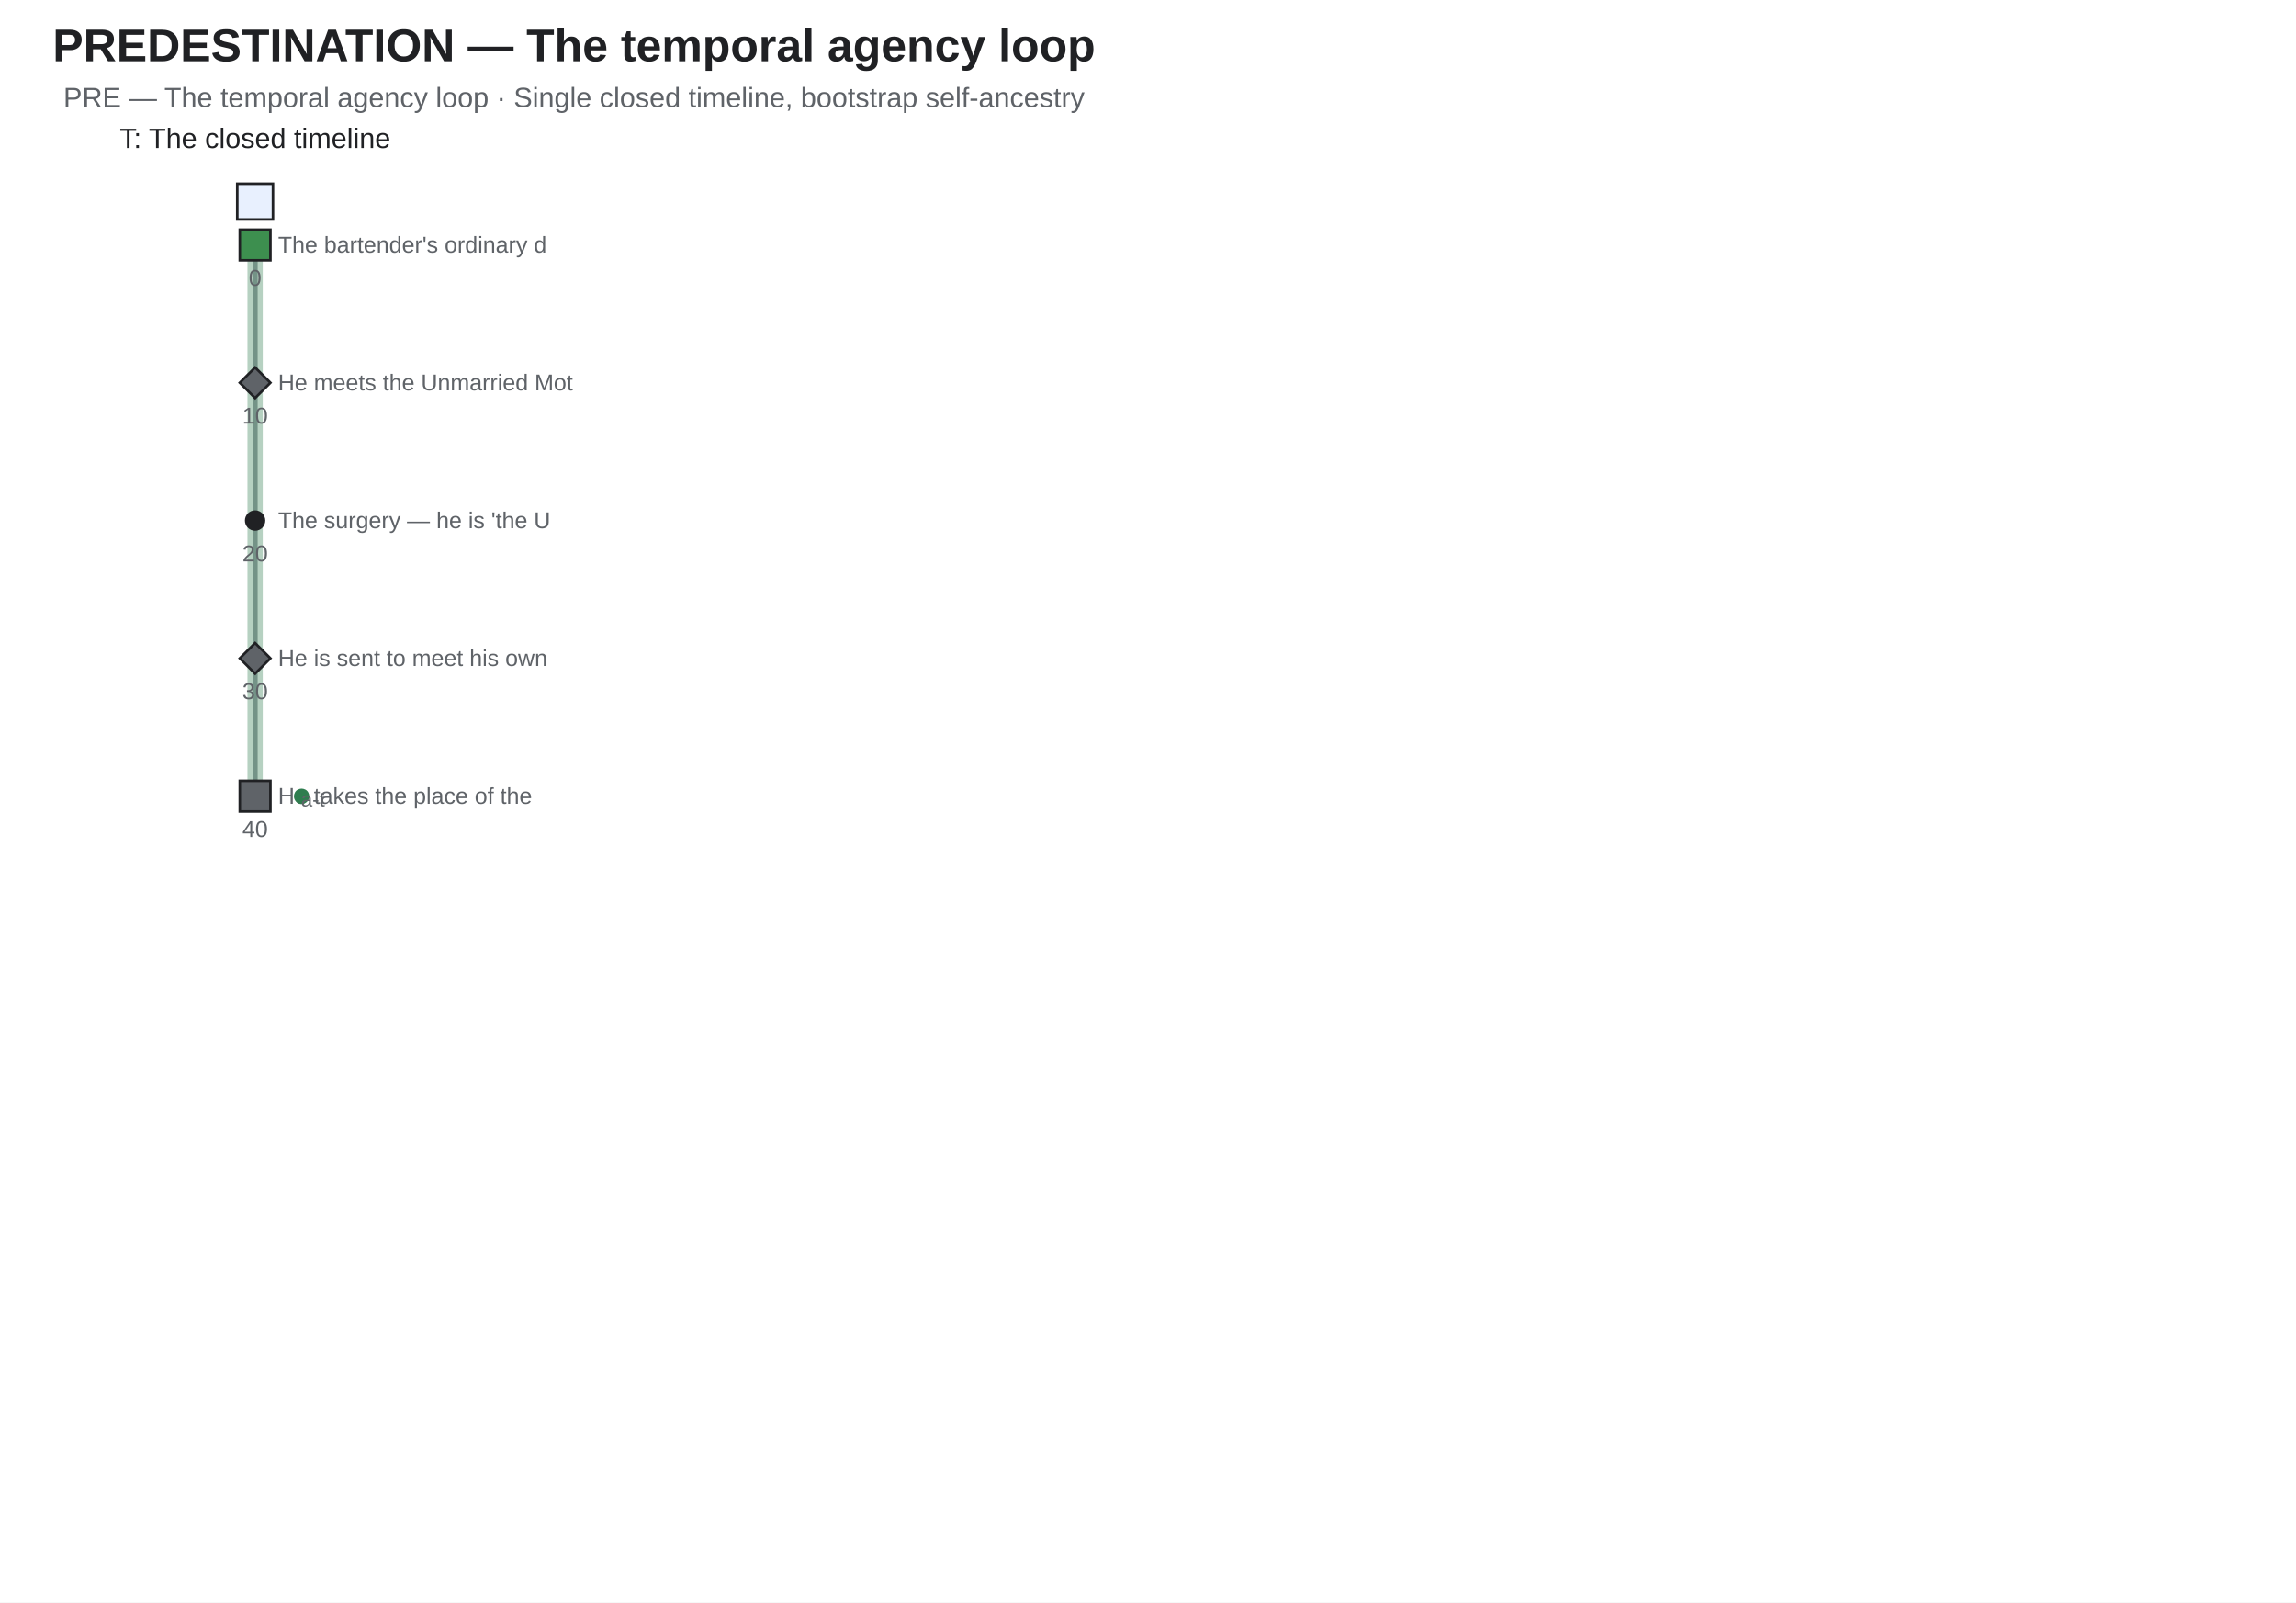
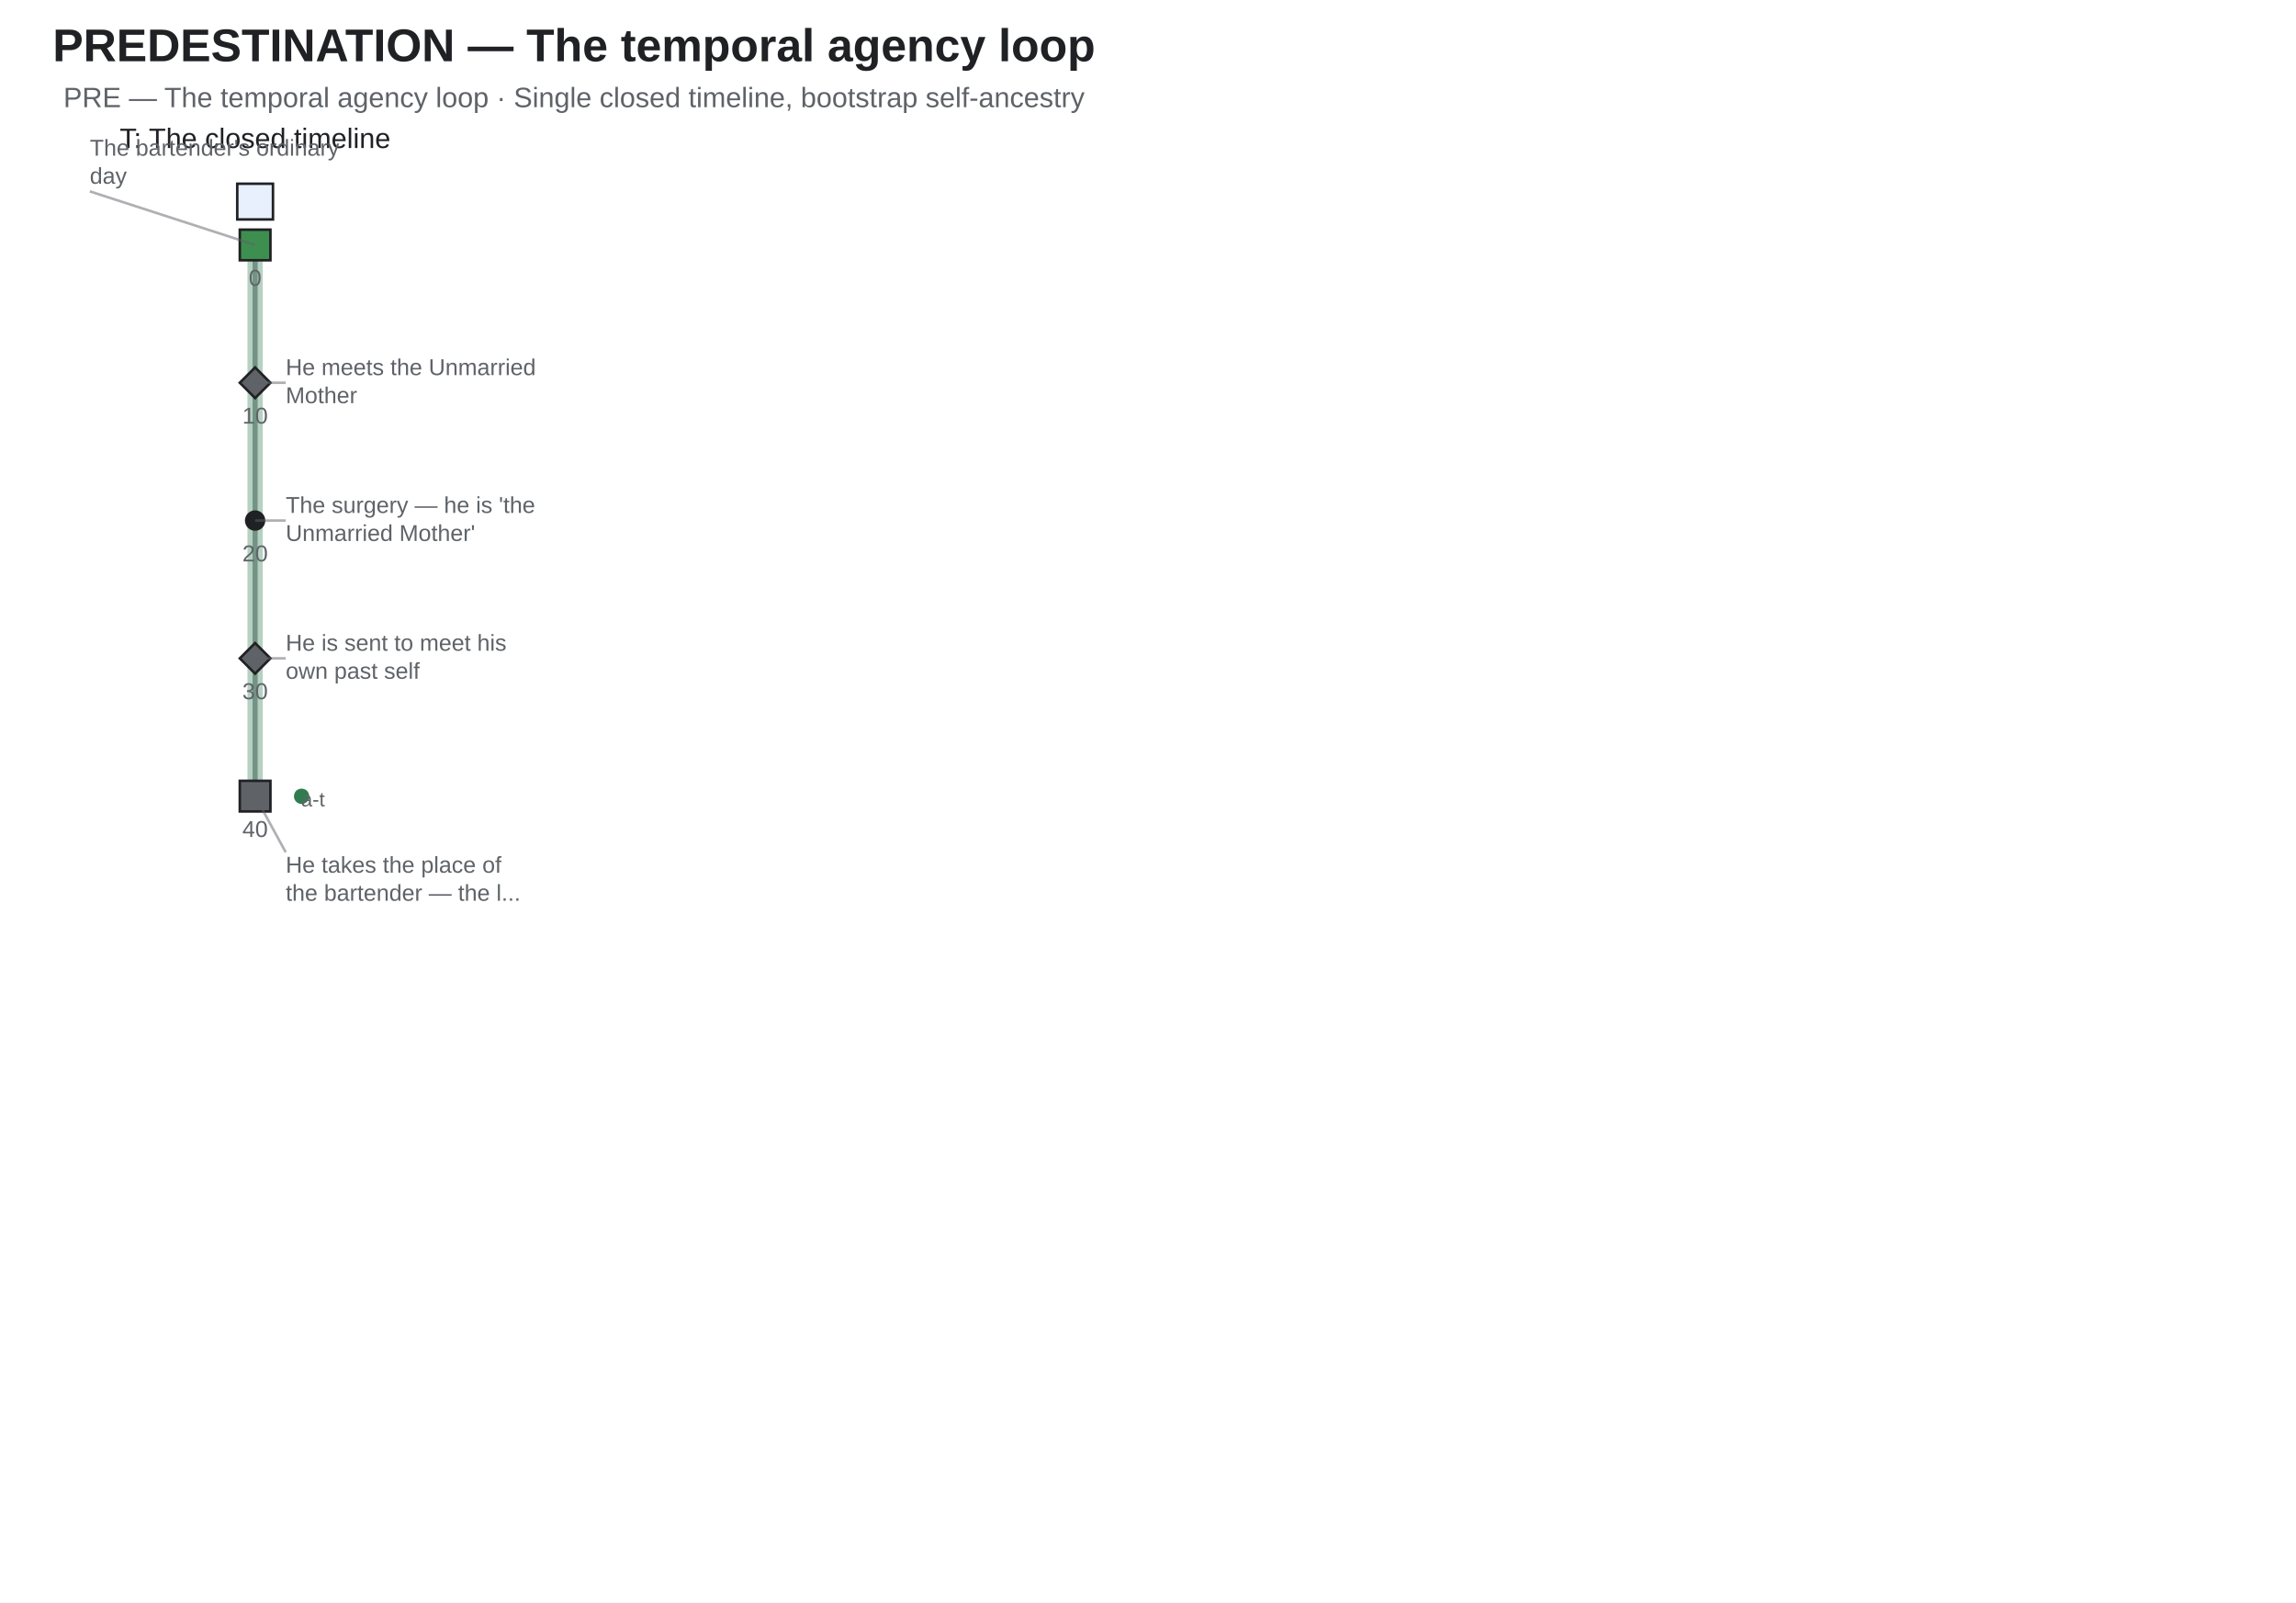
<svg xmlns="http://www.w3.org/2000/svg" width="900" height="628" viewBox="0 0 900 628" font-family="Arial, Helvetica, sans-serif">
  <rect width="900" height="628" fill="#ffffff" />
  <g transform="translate(0,0)">
    <text x="225" y="24" text-anchor="middle" font-size="18" font-weight="bold" fill="#202124">PREDESTINATION — The temporal agency loop</text>
    <text x="225" y="42" text-anchor="middle" font-size="11" fill="#5f6368">PRE — The temporal agency loop · Single closed timeline, bootstrap self-ancestry</text>
    <line x1="100.0" y1="90.0" x2="100.0" y2="312.0" stroke="#9aa0a6" stroke-width="2" stroke-opacity="1.0" />
    <rect x="93.0" y="72.0" width="14" height="14" fill="#e8f0fe" stroke="#202124" />
    <text x="100.0" y="58.0" text-anchor="middle" font-size="11" fill="#202124">T: The closed timeline</text>
    <line x1="100.0" y1="96.0" x2="100.0" y2="312.0" stroke="#2f7d4f" stroke-width="6" stroke-opacity="0.35" stroke-linecap="round" />
    <rect x="94.0" y="90.0" width="12" height="12" fill="#3d8f4f" stroke="#202124" />
    <text x="100.0" y="112.0" text-anchor="middle" font-size="9" fill="#5f6368">0</text>
-     <text x="109.0" y="99.0" font-size="9" fill="#5f6368">The bartender's ordinary d</text>
    <path d="M 100.0 144.0 L 106.0 150.0 L 100.0 156.0 L 94.0 150.0 Z" fill="#5f6368" stroke="#202124" />
    <text x="100.0" y="166.0" text-anchor="middle" font-size="9" fill="#5f6368">10</text>
-     <text x="109.0" y="153.0" font-size="9" fill="#5f6368">He meets the Unmarried Mot</text>
    <circle cx="100.0" cy="204.0" r="4" fill="#202124" />
    <text x="100.0" y="220.0" text-anchor="middle" font-size="9" fill="#5f6368">20</text>
-     <text x="109.0" y="207.0" font-size="9" fill="#5f6368">The surgery — he is 'the U</text>
    <path d="M 100.0 252.0 L 106.0 258.0 L 100.0 264.0 L 94.0 258.0 Z" fill="#5f6368" stroke="#202124" />
    <text x="100.0" y="274.0" text-anchor="middle" font-size="9" fill="#5f6368">30</text>
-     <text x="109.0" y="261.0" font-size="9" fill="#5f6368">He is sent to meet his own</text>
    <rect x="94.0" y="306.0" width="12" height="12" fill="#5f6368" stroke="#202124" />
    <text x="100.0" y="328.0" text-anchor="middle" font-size="9" fill="#5f6368">40</text>
-     <text x="109.0" y="315.0" font-size="9" fill="#5f6368">He takes the place of the </text>
    <text x="114.0" y="316.0" font-size="14" font-weight="bold" fill="#2f7d4f">●</text>
    <text x="118.0" y="316.0" font-size="8" fill="#5f6368">a-t</text>
+     <line x1="100.0" y1="96.0" x2="35.2" y2="75.0" stroke="#5f6368" stroke-width="1" stroke-opacity="0.5" />
+     <text x="35.2" y="61.0" font-size="9" fill="#5f6368">The bartender's ordinary</text>
+     <text x="35.2" y="72.0" font-size="9" fill="#5f6368">day</text>
+     <line x1="100.0" y1="150.0" x2="112.0" y2="150.0" stroke="#5f6368" stroke-width="1" stroke-opacity="0.5" />
+     <text x="112.0" y="147.0" font-size="9" fill="#5f6368">He meets the Unmarried</text>
+     <text x="112.0" y="158.0" font-size="9" fill="#5f6368">Mother</text>
+     <line x1="100.0" y1="204.0" x2="112.0" y2="204.0" stroke="#5f6368" stroke-width="1" stroke-opacity="0.5" />
+     <text x="112.0" y="201.0" font-size="9" fill="#5f6368">The surgery — he is 'the</text>
+     <text x="112.0" y="212.0" font-size="9" fill="#5f6368">Unmarried Mother'</text>
+     <line x1="100.0" y1="258.0" x2="112.0" y2="258.0" stroke="#5f6368" stroke-width="1" stroke-opacity="0.5" />
+     <text x="112.0" y="255.0" font-size="9" fill="#5f6368">He is sent to meet his</text>
+     <text x="112.0" y="266.0" font-size="9" fill="#5f6368">own past self</text>
+     <line x1="100.0" y1="312.0" x2="112.0" y2="334.0" stroke="#5f6368" stroke-width="1" stroke-opacity="0.5" />
+     <text x="112.0" y="342.0" font-size="9" fill="#5f6368">He takes the place of</text>
+     <text x="112.0" y="353.0" font-size="9" fill="#5f6368">the bartender — the l...</text>
  </g>
</svg>
